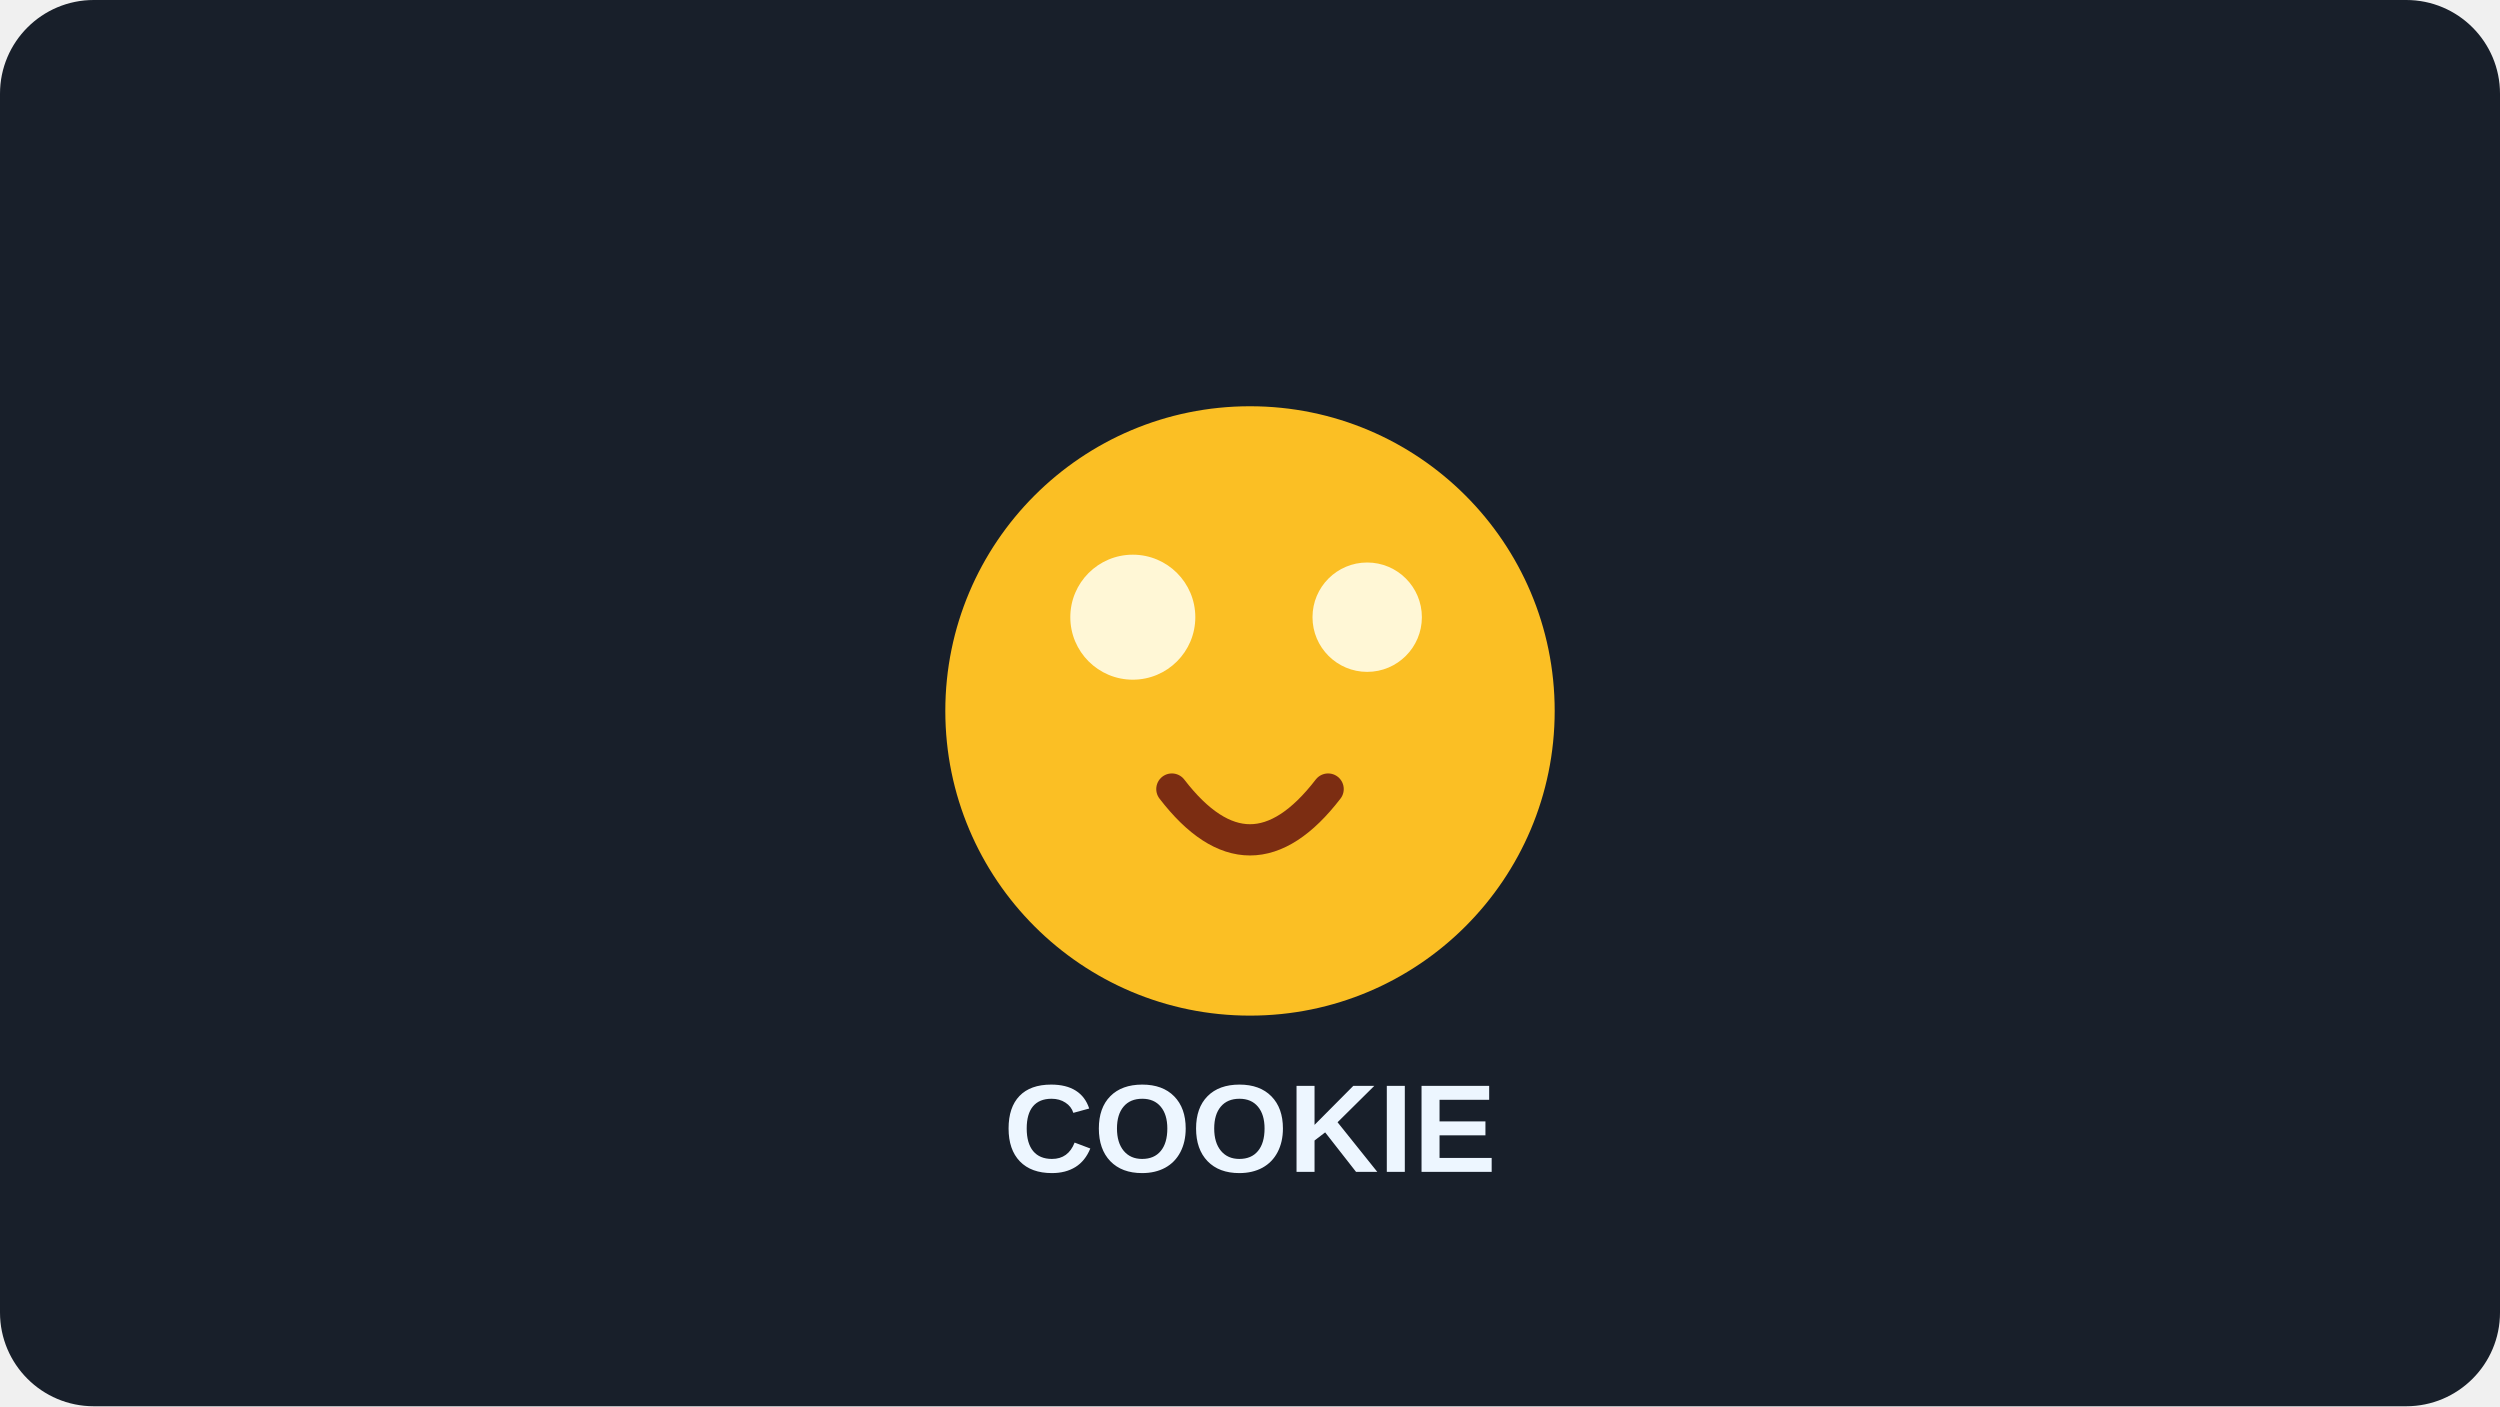
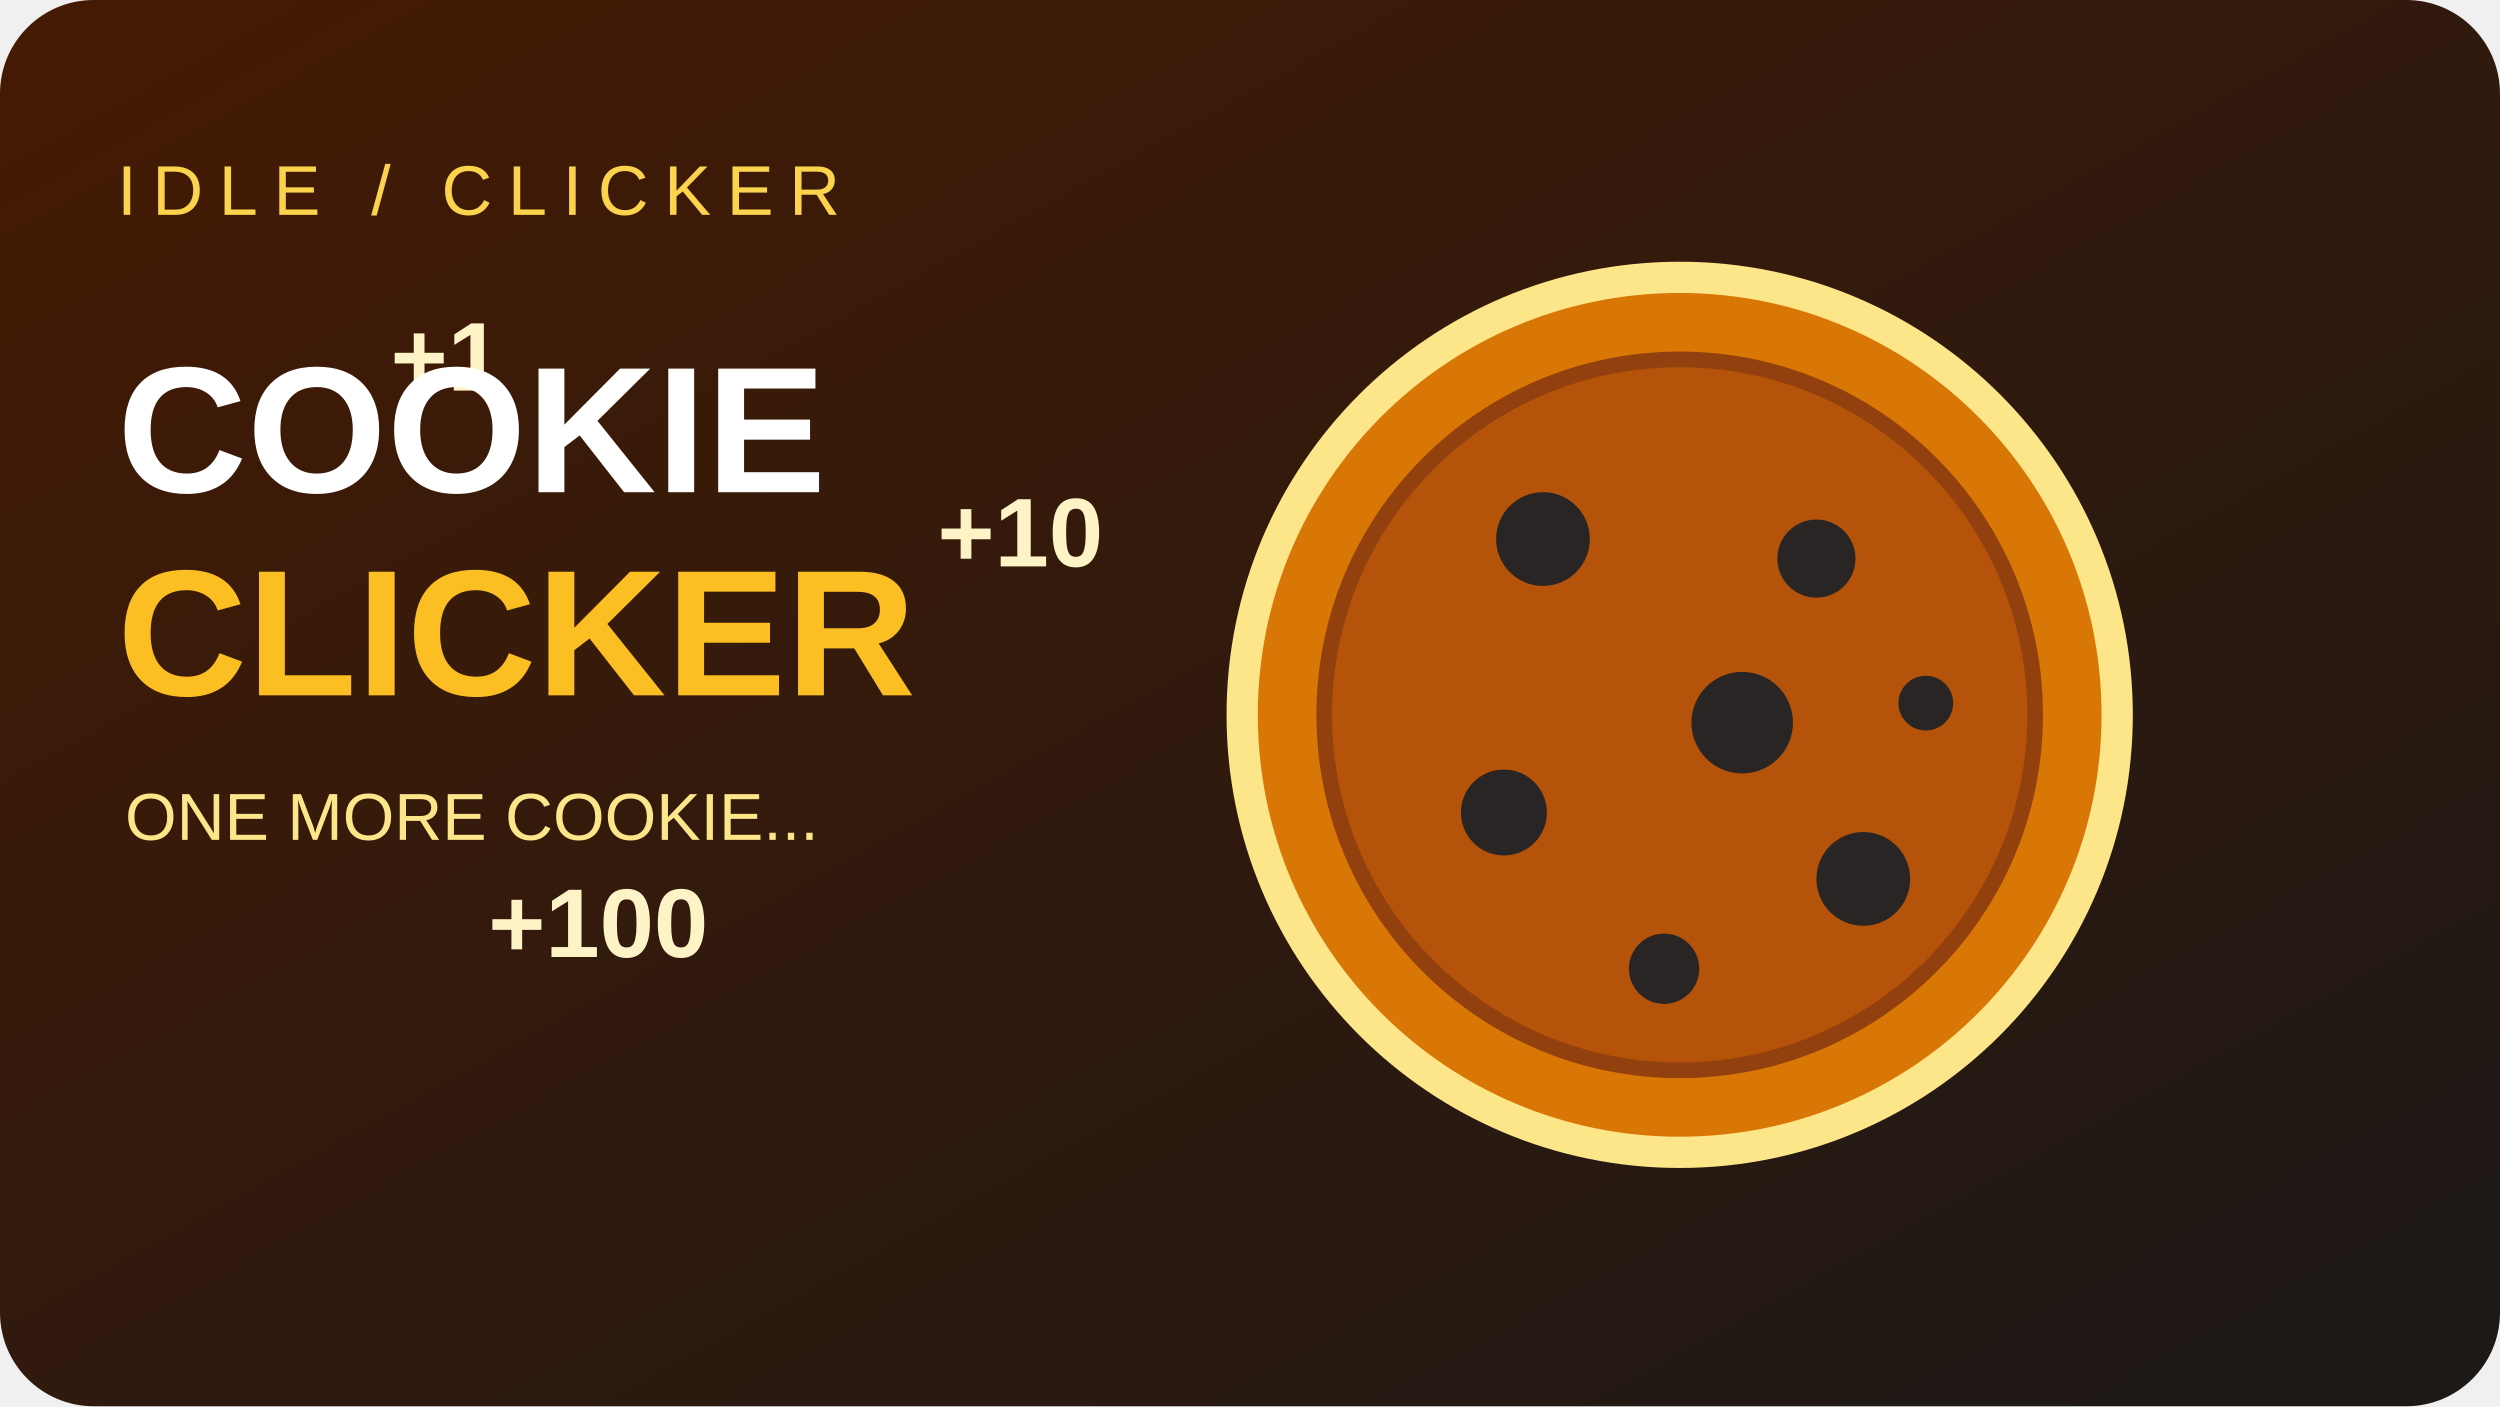
- <svg xmlns="http://www.w3.org/2000/svg" viewBox="0 0 640 360" role="img" aria-label="Cookie Clicker thumbnail">
-   <rect width="640" height="360" fill="#181f2a" rx="24" />
-   <circle cx="320" cy="182" r="78" fill="#fbbf24" />
-   <circle cx="290" cy="158" r="16" fill="#fff7d6" />
-   <circle cx="350" cy="158" r="14" fill="#fff7d6" />
-   <path d="M300 202 Q320 228 340 202" fill="none" stroke="#7c2d12" stroke-width="8" stroke-linecap="round" />
-   <text x="320" y="300" text-anchor="middle" font-size="32" fill="#edf6ff" font-family="Arial, sans-serif" font-weight="700">COOKIE</text>
+ <svg xmlns="http://www.w3.org/2000/svg" viewBox="0 0 640 360">
+   <defs>
+     <linearGradient id="b" x2="1" y2="1">
+       <stop stop-color="#451a03" />
+       <stop offset="1" stop-color="#1c1917" />
+     </linearGradient>
+   </defs>
+   <rect width="640" height="360" rx="24" fill="url(#b)" />
+   <circle cx="430" cy="183" r="112" fill="#d97706" stroke="#fde68a" stroke-width="8" />
+   <circle cx="430" cy="183" r="91" fill="#b45309" stroke="#92400e" stroke-width="4" />
+   <g fill="#292524">
+     <circle cx="395" cy="138" r="12" />
+     <circle cx="465" cy="143" r="10" />
+     <circle cx="446" cy="185" r="13" />
+     <circle cx="385" cy="208" r="11" />
+     <circle cx="477" cy="225" r="12" />
+     <circle cx="426" cy="248" r="9" />
+     <circle cx="493" cy="180" r="7" />
+   </g>
+   <g fill="#fef3c7" font-family="Arial" font-size="25" font-weight="900">
+     <text x="100" y="100">+1</text>
+     <text x="240" y="145">+10</text>
+     <text x="125" y="245">+100</text>
+   </g>
+   <text x="30" y="55" fill="#fcd34d" font-family="Arial" font-size="18" letter-spacing="4">IDLE / CLICKER</text>
+   <text x="30" y="126" fill="white" font-family="Arial" font-size="46" font-weight="900">COOKIE</text>
+   <text x="30" y="178" fill="#fbbf24" font-family="Arial" font-size="46" font-weight="900">CLICKER</text>
+   <text x="32" y="215" fill="#fde68a" font-family="Arial" font-size="17">ONE MORE COOKIE...</text>
</svg>
